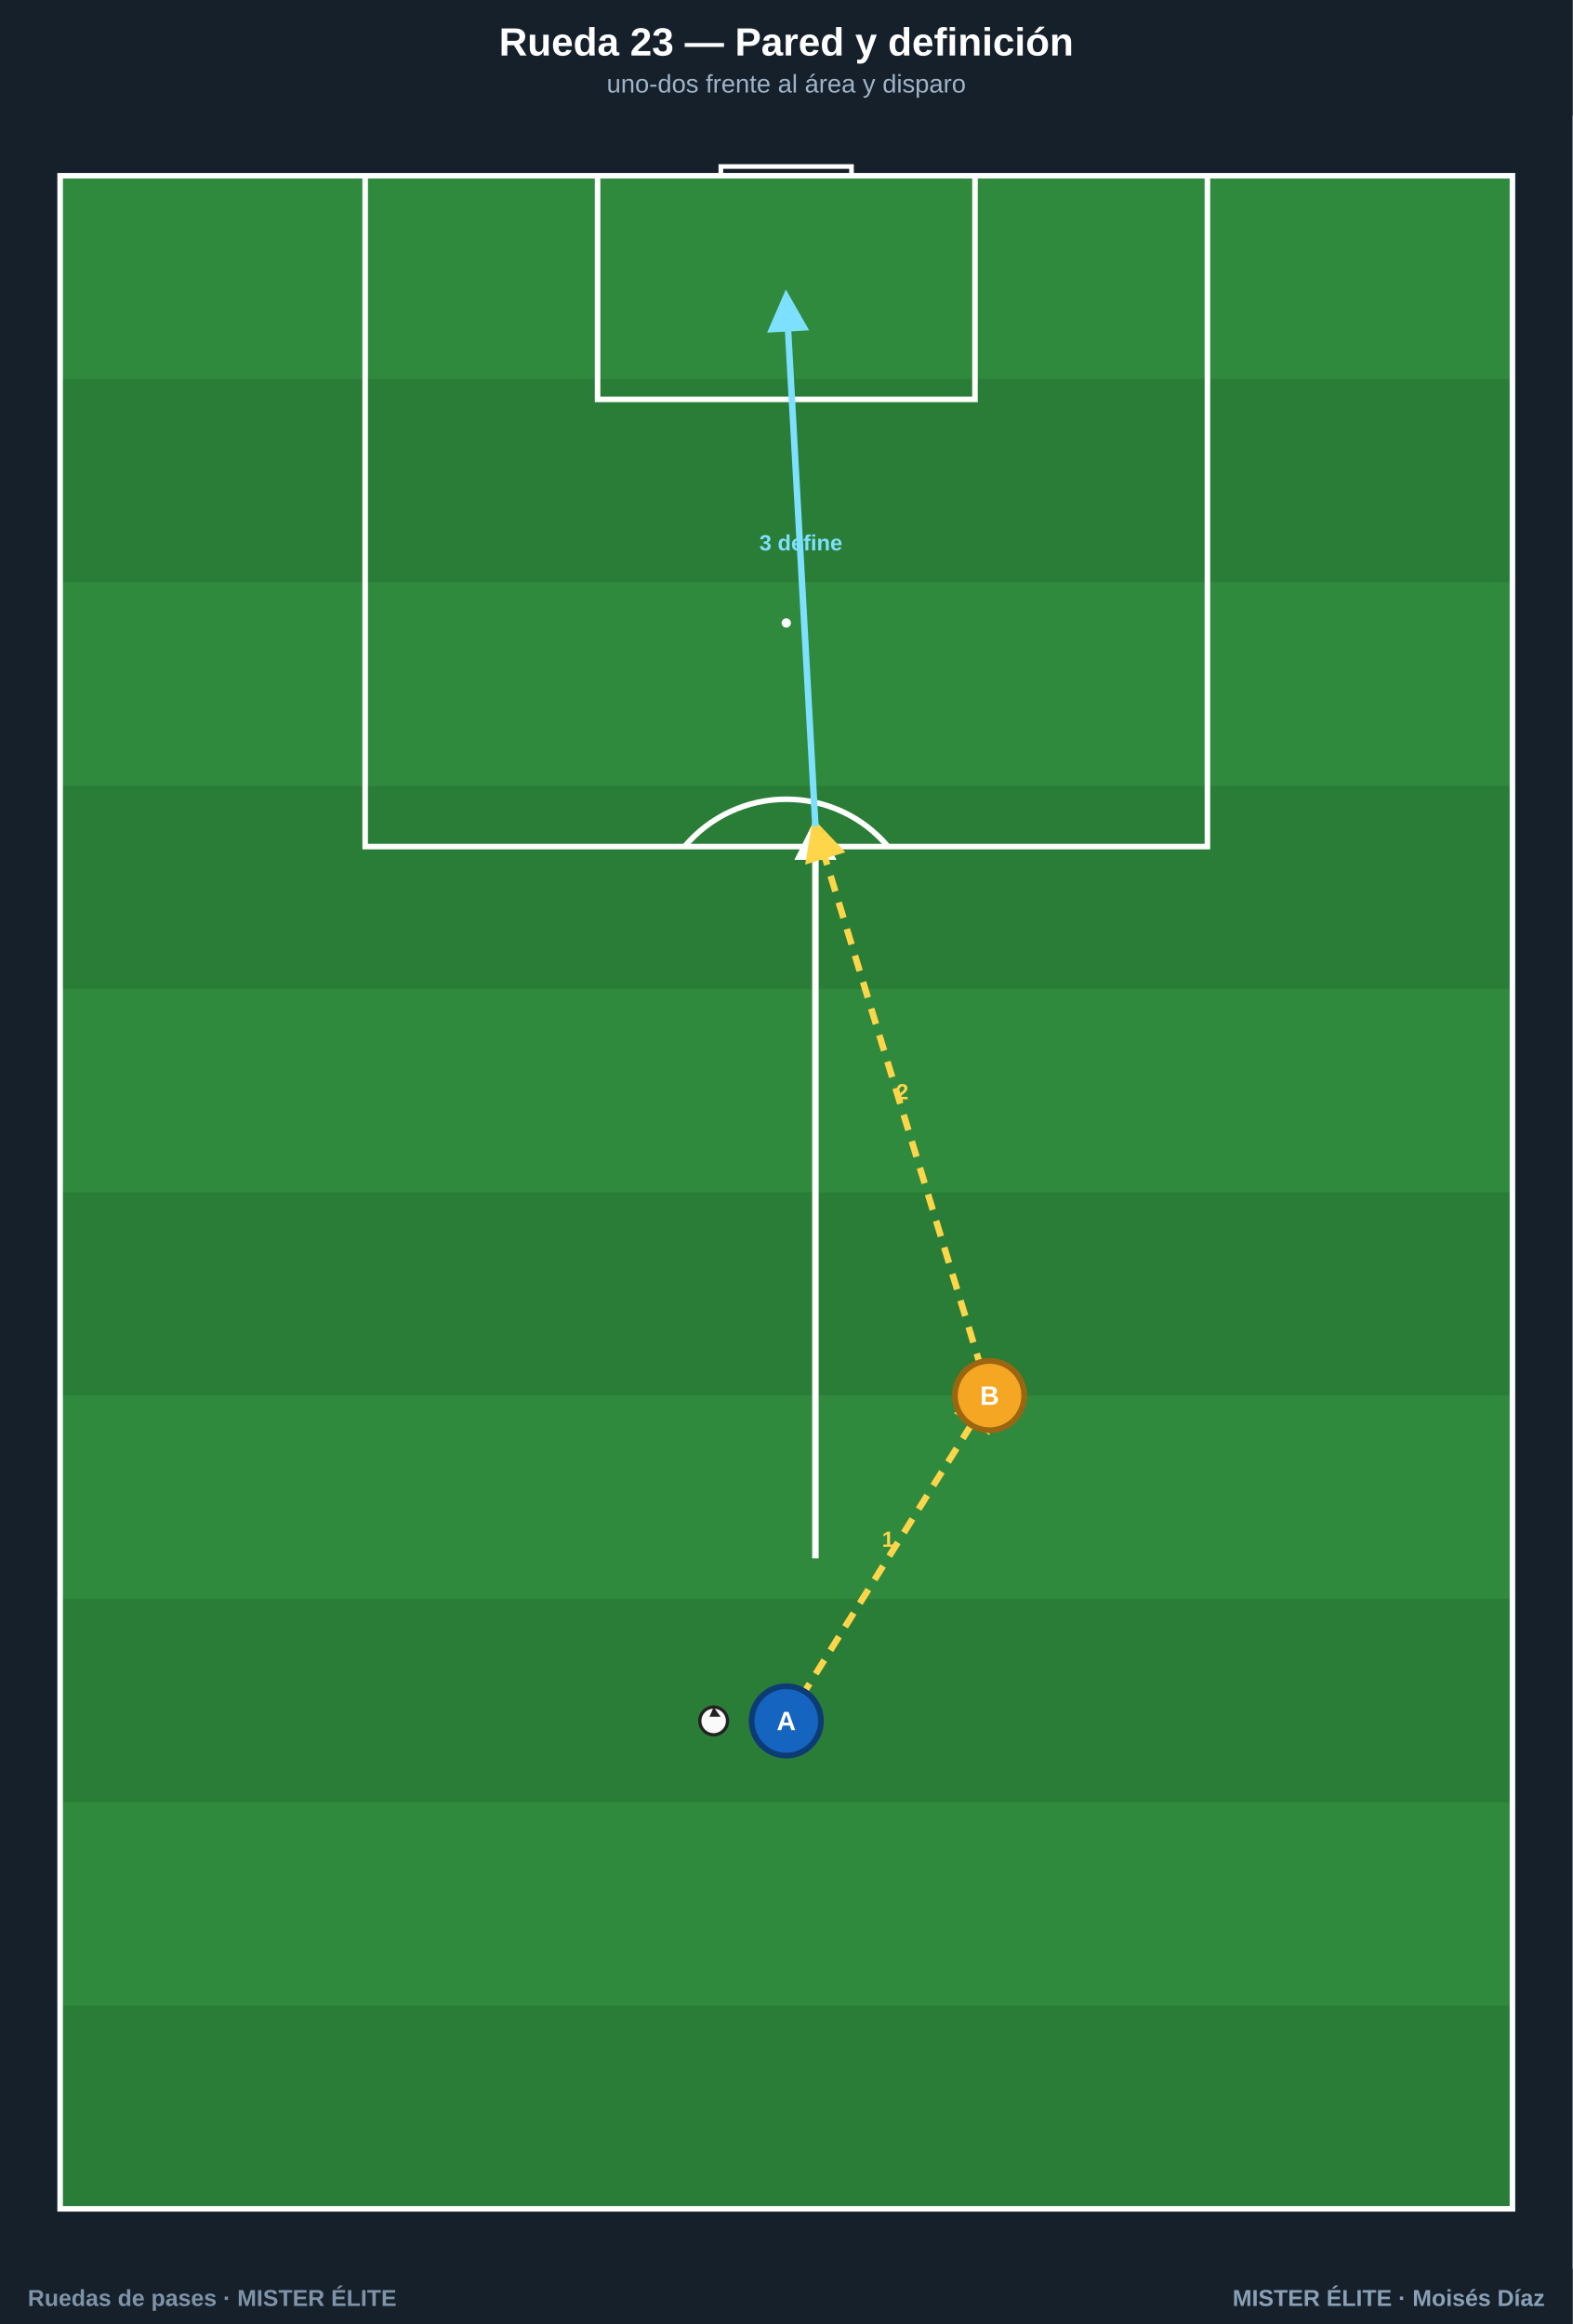
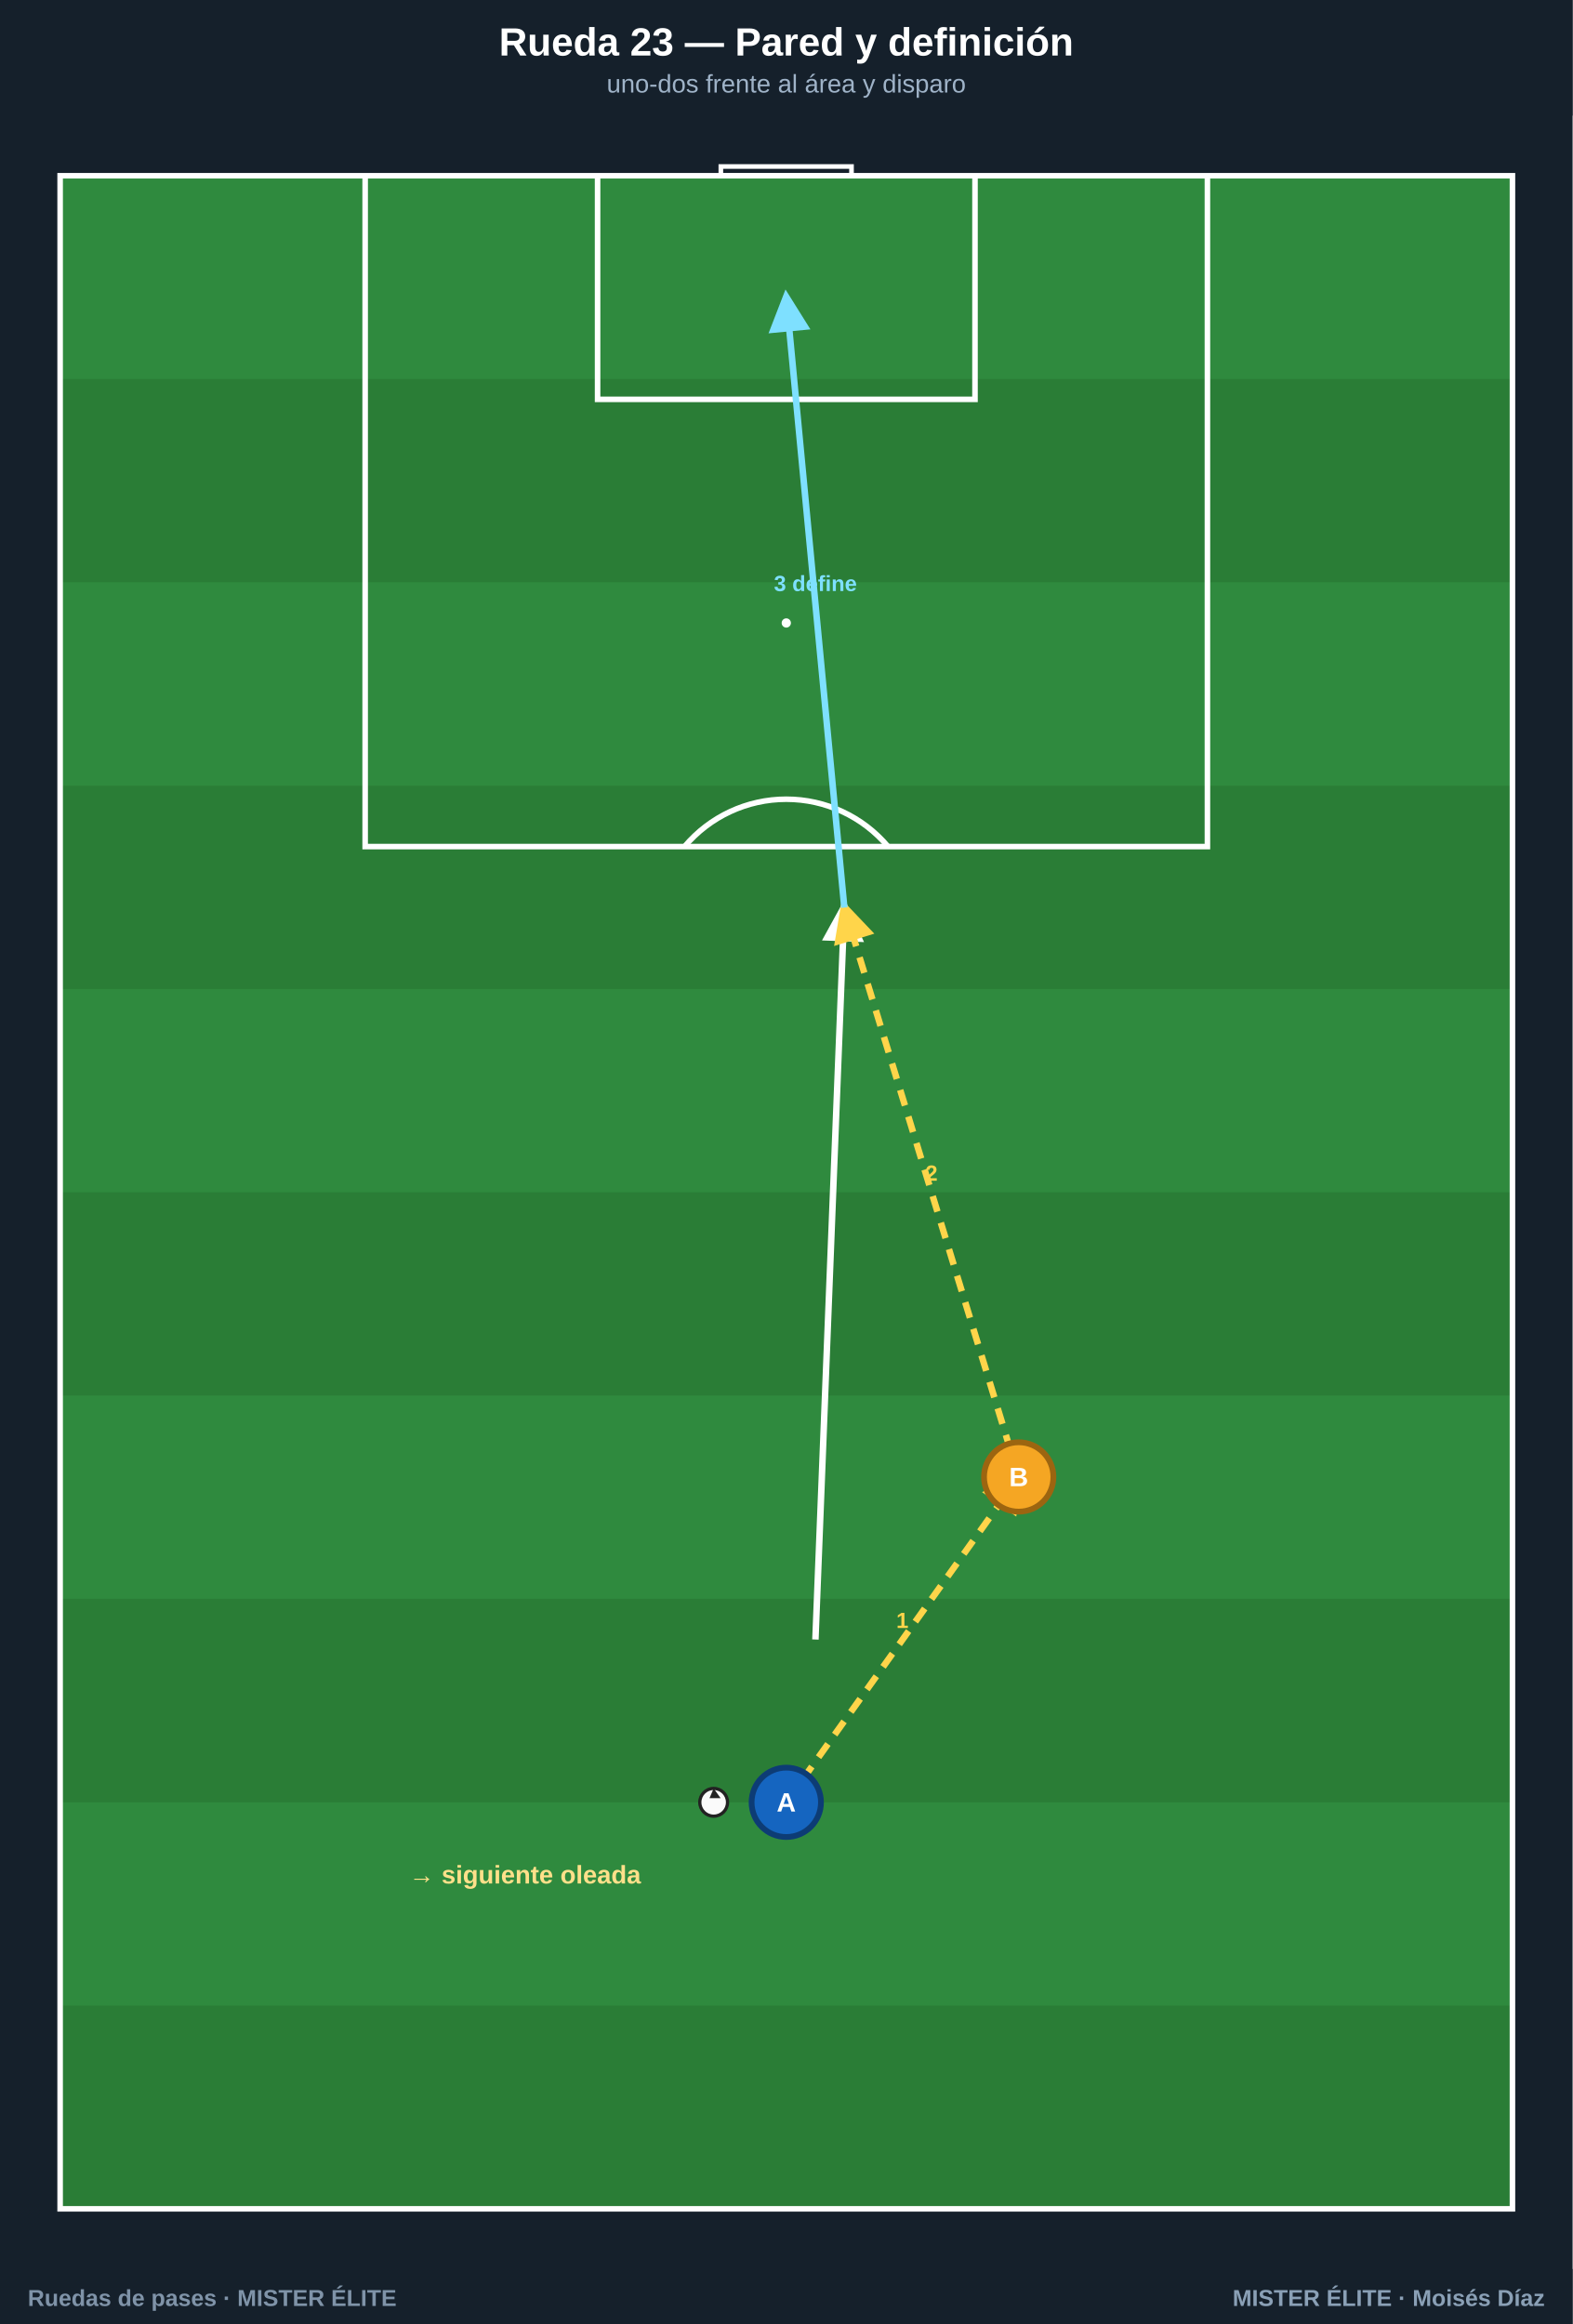
<svg xmlns="http://www.w3.org/2000/svg" viewBox="0 0 680 1005" width="680" height="1005" font-family="Segoe UI,Arial,sans-serif">
  <defs>
    <linearGradient id="sky" x1="0" y1="0" x2="0" y2="1">
      <stop offset="0" stop-color="#2f8a3e" />
      <stop offset="1" stop-color="#2b8139" />
    </linearGradient>
    <marker id="ah_pass" viewBox="0 0 10 10" refX="8" refY="5" markerWidth="6.5" markerHeight="6.5" orient="auto-start-reverse">
      <path d="M0,0 L10,5 L0,10 z" fill="#ffd54a" />
    </marker>
    <marker id="ah_run" viewBox="0 0 10 10" refX="8" refY="5" markerWidth="6.5" markerHeight="6.5" orient="auto-start-reverse">
      <path d="M0,0 L10,5 L0,10 z" fill="#ffffff" />
    </marker>
    <marker id="ah_drive" viewBox="0 0 10 10" refX="8" refY="5" markerWidth="6.5" markerHeight="6.5" orient="auto-start-reverse">
      <path d="M0,0 L10,5 L0,10 z" fill="#7ee0ff" />
    </marker>
    <marker id="ah_white" viewBox="0 0 10 10" refX="8" refY="5" markerWidth="6.5" markerHeight="6.5" orient="auto-start-reverse">
      <path d="M0,0 L10,5 L0,10 z" fill="#ffffff" />
+     </marker>
+     <marker id="ah_cycle" viewBox="0 0 10 10" refX="8" refY="5" markerWidth="6.5" markerHeight="6.5" orient="auto-start-reverse">
+       <path d="M0,0 L10,5 L0,10 z" fill="#ffe08a" />
    </marker>
  </defs>
  <rect x="0.0" y="0.0" width="680.0" height="1005.2" fill="#15202b" />
  <rect x="26.0" y="76.0" width="628.0" height="88.4" fill="#2f8a3e" />
  <rect x="26.0" y="163.9" width="628.0" height="88.4" fill="#2a7d36" />
  <rect x="26.0" y="251.8" width="628.0" height="88.4" fill="#2f8a3e" />
  <rect x="26.0" y="339.8" width="628.0" height="88.4" fill="#2a7d36" />
  <rect x="26.0" y="427.7" width="628.0" height="88.4" fill="#2f8a3e" />
  <rect x="26.0" y="515.6" width="628.0" height="88.4" fill="#2a7d36" />
  <rect x="26.0" y="603.5" width="628.0" height="88.4" fill="#2f8a3e" />
  <rect x="26.0" y="691.4" width="628.0" height="88.4" fill="#2a7d36" />
  <rect x="26.0" y="779.4" width="628.0" height="88.4" fill="#2f8a3e" />
  <rect x="26.0" y="867.3" width="628.0" height="88.4" fill="#2a7d36" />
  <rect x="26.0" y="76.0" width="628.0" height="879.2" fill="none" stroke="#ffffff" stroke-width="2.4" />
  <path d="M157.9,76.0 L157.9,366.1 L522.1,366.1 L522.1,76.0" fill="none" stroke="#ffffff" stroke-width="2.4" />
  <path d="M258.4,76.0 L258.4,172.7 L421.6,172.7 L421.6,76.0" fill="none" stroke="#ffffff" stroke-width="2.4" />
  <circle cx="340.0" cy="269.4" r="2.0" fill="#ffffff" />
  <rect x="311.7" y="72.0" width="56.5" height="4" fill="none" stroke="#ffffff" stroke-width="2" />
  <path d="M296.0,366.1 A57.5,57.5 0 0 1 384.0,366.1" fill="none" stroke="#ffffff" stroke-width="2.4" />
  <rect x="0.0" y="0.0" width="680.0" height="50.0" fill="#15202b" />
  <text x="340.0" y="24.0" font-family="Segoe UI,Arial,sans-serif" font-size="17" font-weight="800" fill="#ffffff" text-anchor="middle">Rueda 23 — Pared y definición</text>
  <text x="340.0" y="40.0" font-family="Segoe UI,Arial,sans-serif" font-size="11" font-weight="500" fill="#9fb3c8" text-anchor="middle">uno-dos frente al área y disparo</text>
  <rect x="0.0" y="981.2" width="680.0" height="24.0" fill="#15202b" />
  <text x="668.0" y="997.2" font-family="Segoe UI,Arial,sans-serif" font-size="10" font-weight="700" fill="#8aa0b6" text-anchor="end">MISTER ÉLITE · Moisés Díaz</text>
  <text x="12.0" y="997.2" font-family="Segoe UI,Arial,sans-serif" font-size="10" font-weight="600" fill="#7f93a8" text-anchor="start">Ruedas de pases · MISTER ÉLITE</text>
-   <line x1="340.0" y1="744.2" x2="427.9" y2="603.5" stroke="#ffd54a" stroke-width="2.8" stroke-dasharray="7 5" marker-end="url(#ah_pass)" />
-   <text x="384.0" y="668.9" font-family="Segoe UI,Arial,sans-serif" font-size="9.5" font-weight="700" fill="#ffd54a" text-anchor="middle">1</text>
-   <line x1="352.6" y1="673.9" x2="352.6" y2="357.3" stroke="#ffffff" stroke-width="2.8" marker-end="url(#ah_run)" />
-   <line x1="427.9" y1="603.5" x2="352.6" y2="357.3" stroke="#ffd54a" stroke-width="2.8" stroke-dasharray="7 5" marker-end="url(#ah_pass)" />
-   <text x="390.2" y="475.4" font-family="Segoe UI,Arial,sans-serif" font-size="9.5" font-weight="700" fill="#ffd54a" text-anchor="middle">2</text>
-   <line x1="352.6" y1="357.3" x2="340.0" y2="128.8" stroke="#7ee0ff" stroke-width="2.8" marker-end="url(#ah_drive)" />
-   <text x="346.3" y="238.0" font-family="Segoe UI,Arial,sans-serif" font-size="9.5" font-weight="700" fill="#7ee0ff" text-anchor="middle">3 define</text>
+   <line x1="340.0" y1="779.4" x2="440.5" y2="638.7" stroke="#ffd54a" stroke-width="2.8" stroke-dasharray="7 5" marker-end="url(#ah_pass)" />
+   <text x="390.2" y="704.0" font-family="Segoe UI,Arial,sans-serif" font-size="9.5" font-weight="700" fill="#ffd54a" text-anchor="middle">1</text>
+   <line x1="352.6" y1="709.0" x2="365.1" y2="392.5" stroke="#ffffff" stroke-width="2.8" marker-end="url(#ah_run)" />
+   <line x1="440.5" y1="638.7" x2="365.1" y2="392.5" stroke="#ffd54a" stroke-width="2.8" stroke-dasharray="7 5" marker-end="url(#ah_pass)" />
+   <text x="402.8" y="510.6" font-family="Segoe UI,Arial,sans-serif" font-size="9.5" font-weight="700" fill="#ffd54a" text-anchor="middle">2</text>
+   <line x1="365.1" y1="392.5" x2="340.0" y2="128.8" stroke="#7ee0ff" stroke-width="2.8" marker-end="url(#ah_drive)" />
+   <text x="352.6" y="255.6" font-family="Segoe UI,Arial,sans-serif" font-size="9.5" font-weight="700" fill="#7ee0ff" text-anchor="middle">3 define</text>
  <g>
-     <circle cx="340.0" cy="744.2" r="15" fill="#1565c0" stroke="#0d3c75" stroke-width="2.5" />
-     <text x="340.0" y="748.2" font-family="Segoe UI,Arial" font-size="11.5" font-weight="800" fill="#fff" text-anchor="middle">A</text>
+     <circle cx="340.0" cy="779.4" r="15" fill="#1565c0" stroke="#0d3c75" stroke-width="2.5" />
+     <text x="340.0" y="783.4" font-family="Segoe UI,Arial" font-size="11.5" font-weight="800" fill="#fff" text-anchor="middle">A</text>
  </g>
  <g>
-     <circle cx="427.9" cy="603.5" r="15" fill="#f5a623" stroke="#9c6510" stroke-width="2.5" />
-     <text x="427.9" y="607.5" font-family="Segoe UI,Arial" font-size="11.5" font-weight="800" fill="#fff" text-anchor="middle">B</text>
+     <circle cx="440.5" cy="638.7" r="15" fill="#f5a623" stroke="#9c6510" stroke-width="2.5" />
+     <text x="440.5" y="642.7" font-family="Segoe UI,Arial" font-size="11.5" font-weight="800" fill="#fff" text-anchor="middle">B</text>
  </g>
-   <circle cx="308.6" cy="744.2" r="6.0" fill="#fafafa" stroke="#222" stroke-width="1.4" />
-   <path d="M308.6,738.2 l3.0,4.2 l-4.8,0 z" fill="#222" />
+   <circle cx="308.6" cy="779.4" r="6.0" fill="#fafafa" stroke="#222" stroke-width="1.4" />
+   <path d="M308.6,773.4 l3.0,4.2 l-4.8,0 z" fill="#222" />
+   <text x="227.0" y="814.5" font-family="Segoe UI,Arial,sans-serif" font-size="11" font-weight="600" fill="#ffe08a" text-anchor="middle">→ siguiente oleada</text>
</svg>
